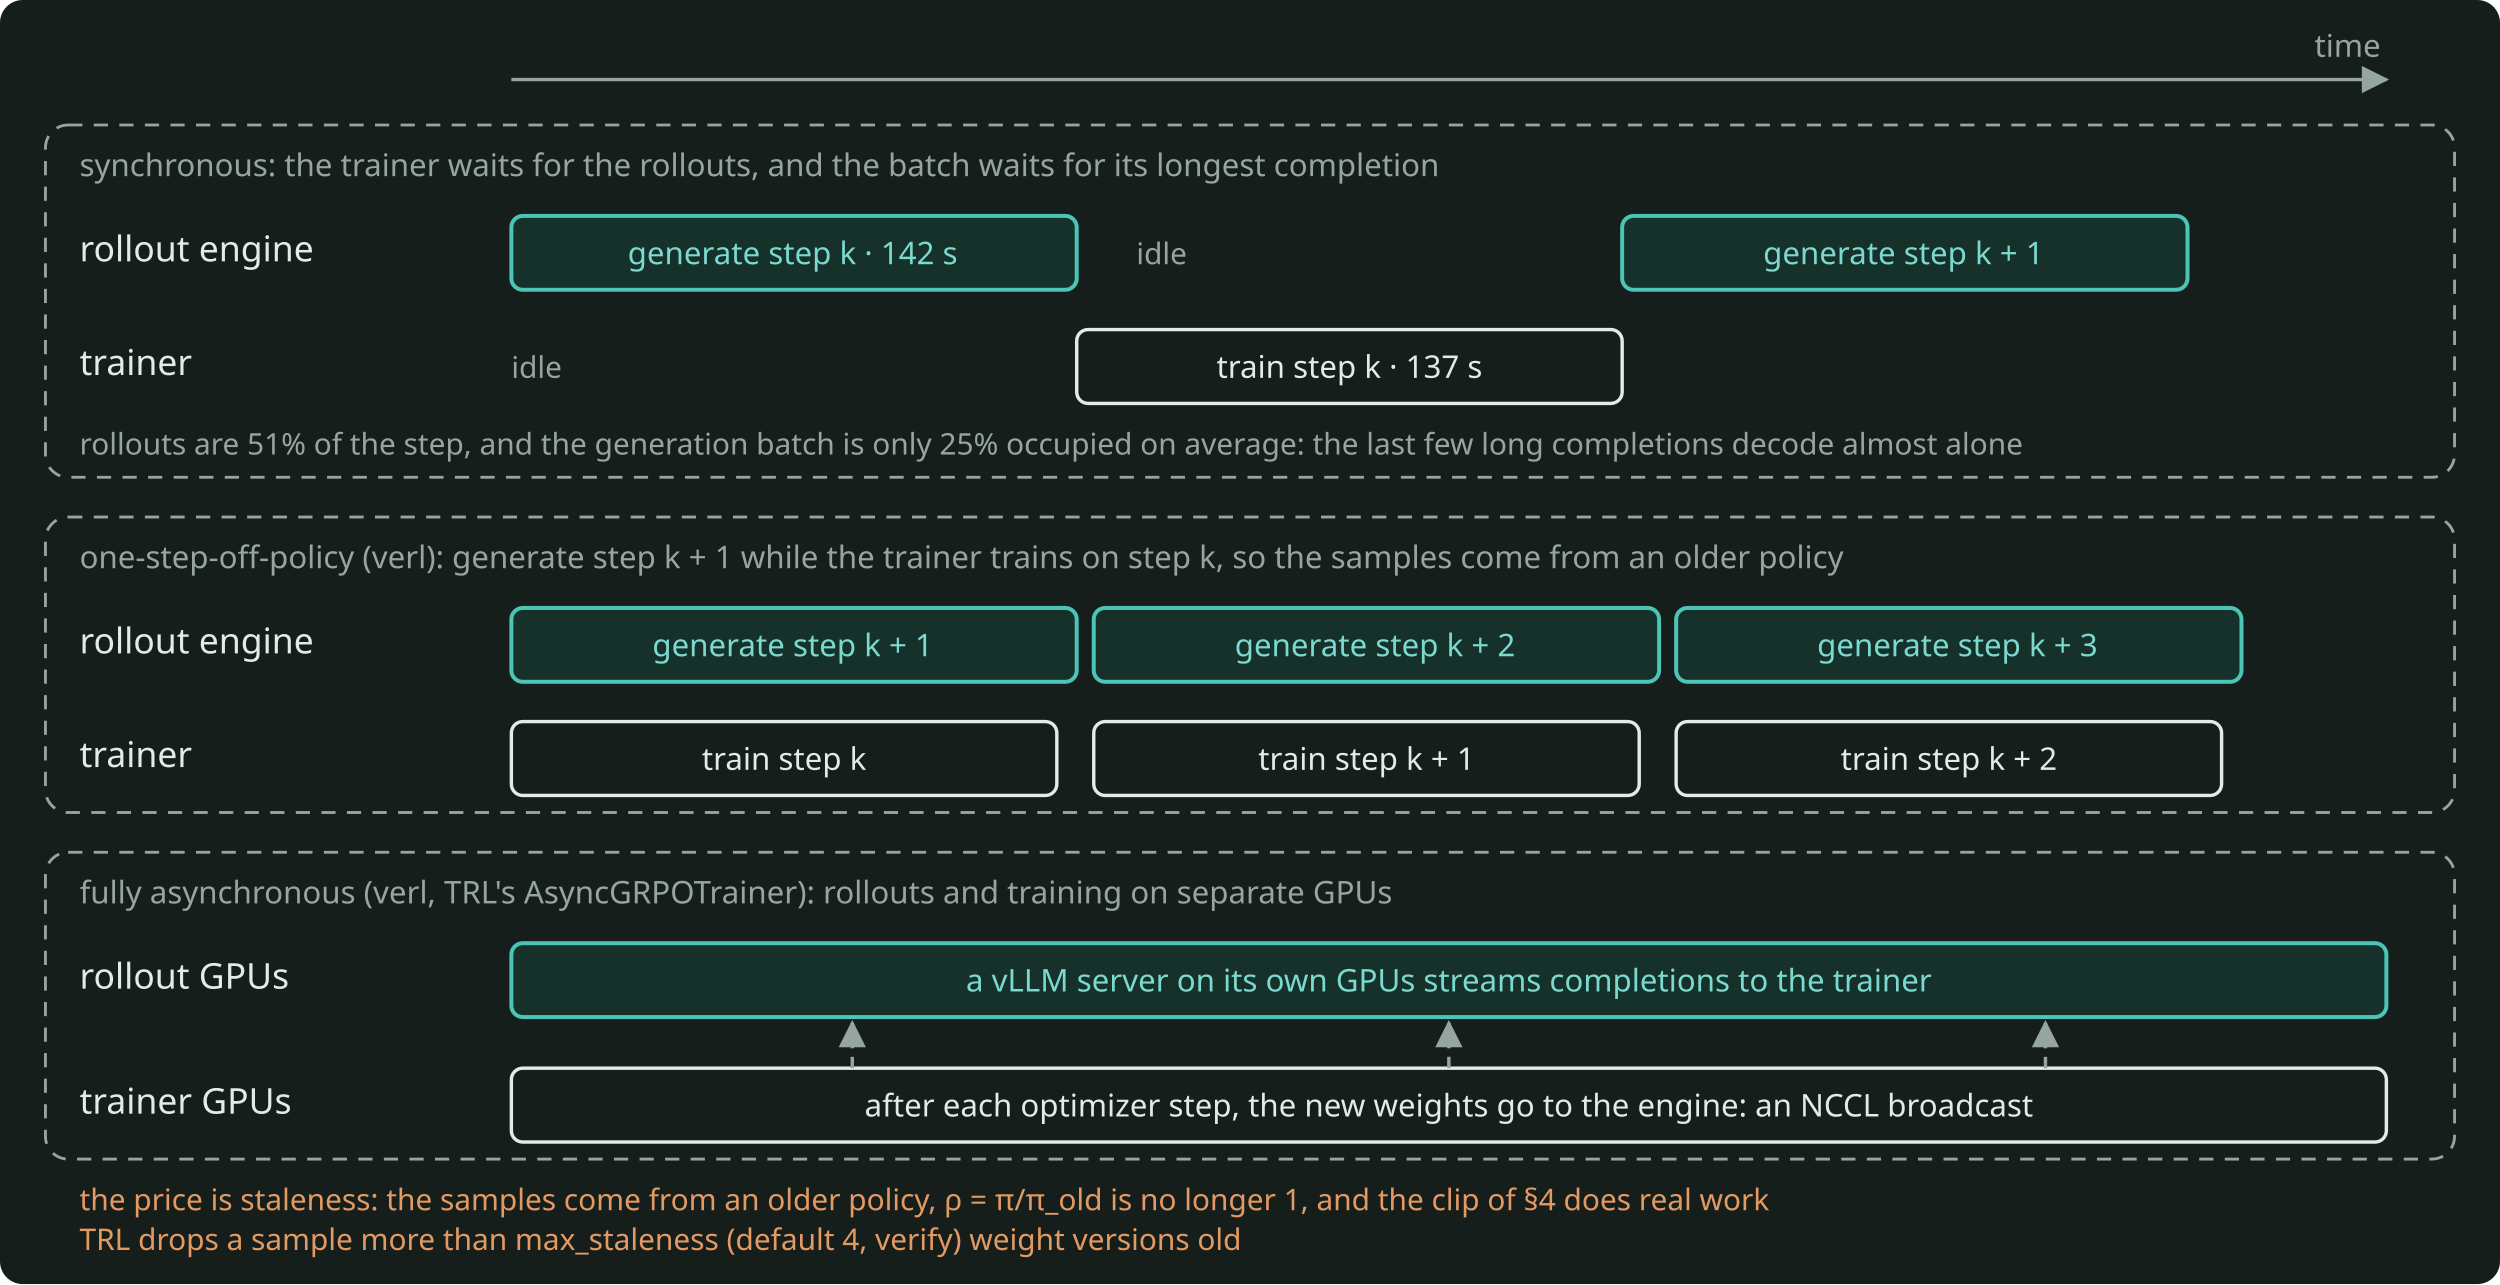
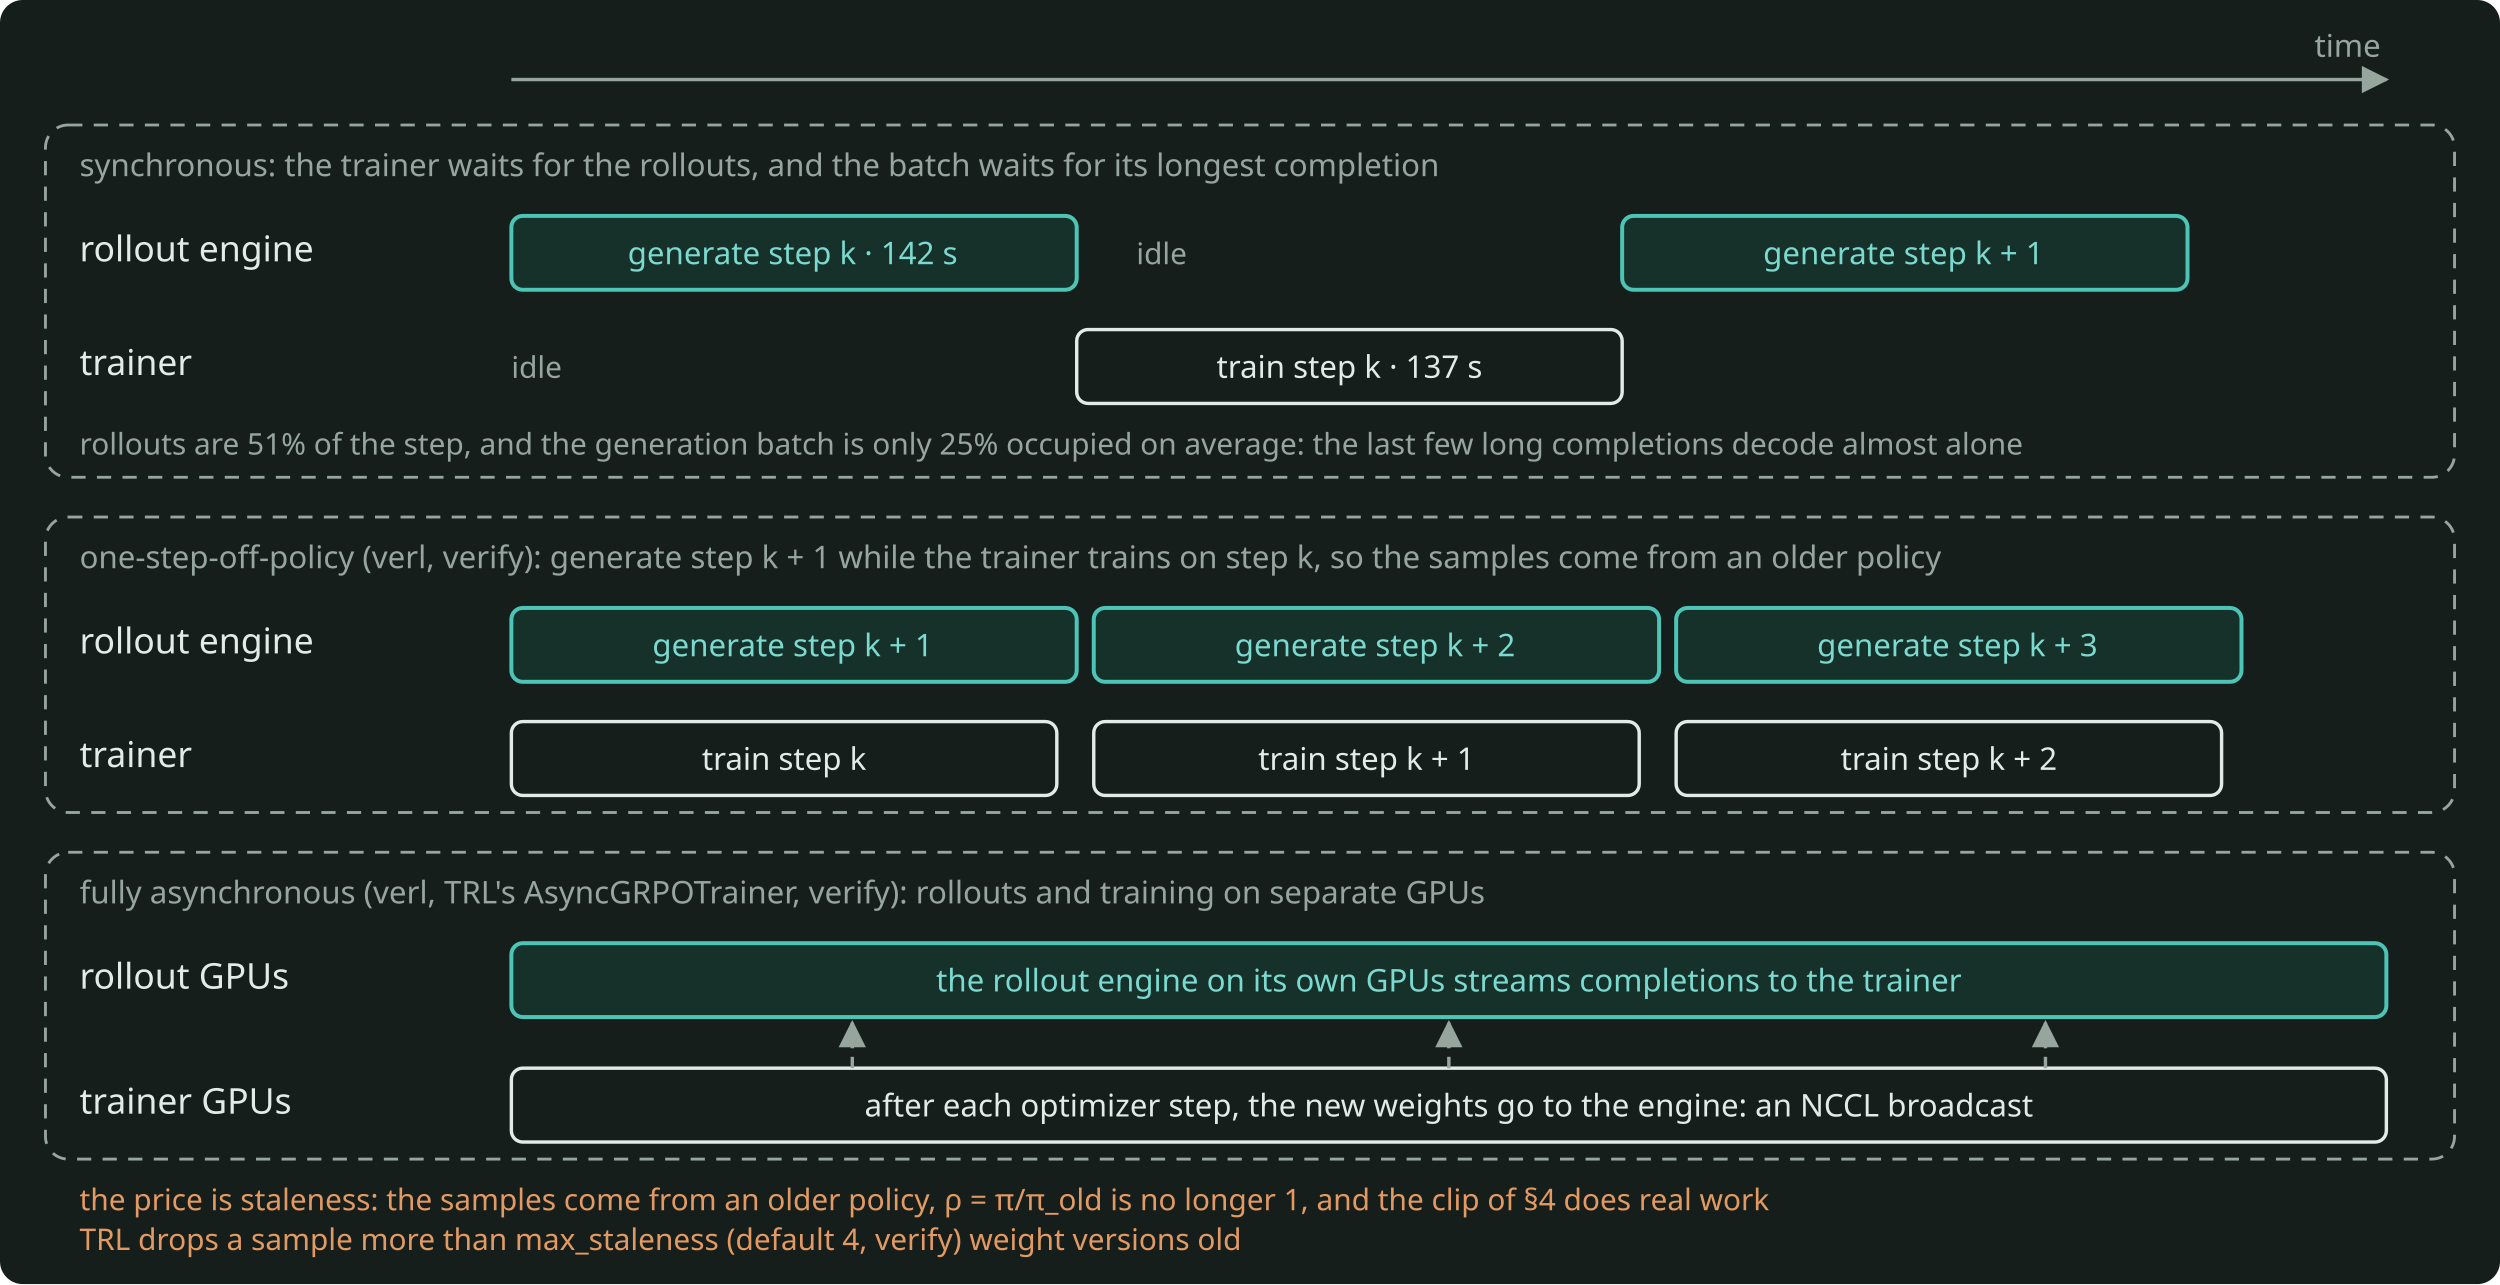
<svg xmlns="http://www.w3.org/2000/svg" width="880" height="452" viewBox="0 0 880 452" role="img" aria-label="Three ways to schedule rollouts and training: a synchronous step where each side waits for the other, one-step-off-policy where generation of the next step overlaps training, and fully asynchronous rollouts on separate GPUs with stale samples." style="color: #E4EAE7">
  <rect x="0" y="0" width="880" height="452" rx="8" fill="#161E1C" />
  <defs>
    <marker id="arr" viewBox="0 0 10 10" refX="9" refY="5" markerWidth="8" markerHeight="8" orient="auto-start-reverse">
      <path d="M0 0 L10 5 L0 10 z" fill="#97A59F" />
    </marker>
    <marker id="arrA" viewBox="0 0 10 10" refX="9" refY="5" markerWidth="8" markerHeight="8" orient="auto-start-reverse">
      <path d="M0 0 L10 5 L0 10 z" fill="#4CC5B7" />
    </marker>
  </defs>
  <g font-family="Bricolage Grotesque, system-ui, sans-serif" font-size="12.5" fill="currentColor">
    <path d="M180 28 L840 28" fill="none" stroke="#97A59F" stroke-width="1.2" marker-end="url(#arr)" />
    <text x="838" y="20" font-size="11" fill="#97A59F" text-anchor="end">time</text>
    <rect x="16" y="44" width="848" height="124" rx="8" fill="none" stroke="#97A59F" stroke-width="1" stroke-dasharray="5 4" />
    <text x="28" y="62" font-size="11" fill="#97A59F">synchronous: the trainer waits for the rollouts, and the batch waits for its longest completion</text>
    <text x="28" y="92">rollout engine</text>
    <text x="28" y="132">trainer</text>
    <rect x="180" y="76" width="199" height="26" rx="4" fill="#16302A" stroke="#4CC5B7" stroke-width="1.4" />
    <text x="279" y="93" font-size="11" fill="#7ADACF" text-anchor="middle">generate step k · 142 s</text>
    <rect x="571" y="76" width="199" height="26" rx="4" fill="#16302A" stroke="#4CC5B7" stroke-width="1.4" />
    <text x="670" y="93" font-size="11" fill="#7ADACF" text-anchor="middle">generate step k + 1</text>
    <rect x="379" y="116" width="192" height="26" rx="4" fill="none" stroke="currentColor" stroke-width="1.2" />
    <text x="475" y="133" font-size="11" text-anchor="middle">train step k · 137 s</text>
    <text x="180" y="133" font-size="10.5" fill="#97A59F">idle</text>
    <text x="400" y="93" font-size="10.5" fill="#97A59F">idle</text>
    <text x="28" y="160" font-size="10.5" fill="#97A59F">rollouts are 51% of the step, and the generation batch is only 25% occupied on average: the last few long completions decode almost alone</text>
    <rect x="16" y="182" width="848" height="104" rx="8" fill="none" stroke="#97A59F" stroke-width="1" stroke-dasharray="5 4" />
-     <text x="28" y="200" font-size="11" fill="#97A59F">one-step-off-policy (verl): generate step k + 1 while the trainer trains on step k, so the samples come from an older policy</text>
+     <text x="28" y="200" font-size="11" fill="#97A59F">one-step-off-policy (verl, verify): generate step k + 1 while the trainer trains on step k, so the samples come from an older policy</text>
    <text x="28" y="230">rollout engine</text>
    <text x="28" y="270">trainer</text>
    <rect x="180" y="214" width="199" height="26" rx="4" fill="#16302A" stroke="#4CC5B7" stroke-width="1.4" />
    <text x="279" y="231" font-size="11" fill="#7ADACF" text-anchor="middle">generate step k + 1</text>
    <rect x="385" y="214" width="199" height="26" rx="4" fill="#16302A" stroke="#4CC5B7" stroke-width="1.4" />
    <text x="484" y="231" font-size="11" fill="#7ADACF" text-anchor="middle">generate step k + 2</text>
    <rect x="590" y="214" width="199" height="26" rx="4" fill="#16302A" stroke="#4CC5B7" stroke-width="1.4" />
    <text x="689" y="231" font-size="11" fill="#7ADACF" text-anchor="middle">generate step k + 3</text>
    <rect x="180" y="254" width="192" height="26" rx="4" fill="none" stroke="currentColor" stroke-width="1.2" />
    <text x="276" y="271" font-size="11" text-anchor="middle">train step k</text>
    <rect x="385" y="254" width="192" height="26" rx="4" fill="none" stroke="currentColor" stroke-width="1.2" />
    <text x="481" y="271" font-size="11" text-anchor="middle">train step k + 1</text>
    <rect x="590" y="254" width="192" height="26" rx="4" fill="none" stroke="currentColor" stroke-width="1.2" />
    <text x="686" y="271" font-size="11" text-anchor="middle">train step k + 2</text>
    <rect x="16" y="300" width="848" height="108" rx="8" fill="none" stroke="#97A59F" stroke-width="1" stroke-dasharray="5 4" />
-     <text x="28" y="318" font-size="11" fill="#97A59F">fully asynchronous (verl, TRL's AsyncGRPOTrainer): rollouts and training on separate GPUs</text>
+     <text x="28" y="318" font-size="11" fill="#97A59F">fully asynchronous (verl, TRL's AsyncGRPOTrainer, verify): rollouts and training on separate GPUs</text>
    <text x="28" y="348">rollout GPUs</text>
    <text x="28" y="392">trainer GPUs</text>
    <rect x="180" y="332" width="660" height="26" rx="4" fill="#16302A" stroke="#4CC5B7" stroke-width="1.4" />
-     <text x="510" y="349" font-size="11" fill="#7ADACF" text-anchor="middle">a vLLM server on its own GPUs streams completions to the trainer</text>
+     <text x="510" y="349" font-size="11" fill="#7ADACF" text-anchor="middle">the rollout engine on its own GPUs streams completions to the trainer</text>
    <rect x="180" y="376" width="660" height="26" rx="4" fill="none" stroke="currentColor" stroke-width="1.2" />
    <text x="510" y="393" font-size="11" text-anchor="middle">after each optimizer step, the new weights go to the engine: an NCCL broadcast</text>
    <g stroke="#97A59F" stroke-width="1.2" fill="none" stroke-dasharray="4 3">
      <path d="M300 376 L300 360" marker-end="url(#arr)" />
      <path d="M510 376 L510 360" marker-end="url(#arr)" />
      <path d="M720 376 L720 360" marker-end="url(#arr)" />
    </g>
    <text x="28" y="426" font-size="10.5" fill="#E39A62">the price is staleness: the samples come from an older policy, ρ = π/π_old is no longer 1, and the clip of §4 does real work</text>
    <text x="28" y="440" font-size="10.5" fill="#E39A62">TRL drops a sample more than max_staleness (default 4, verify) weight versions old</text>
  </g>
</svg>
